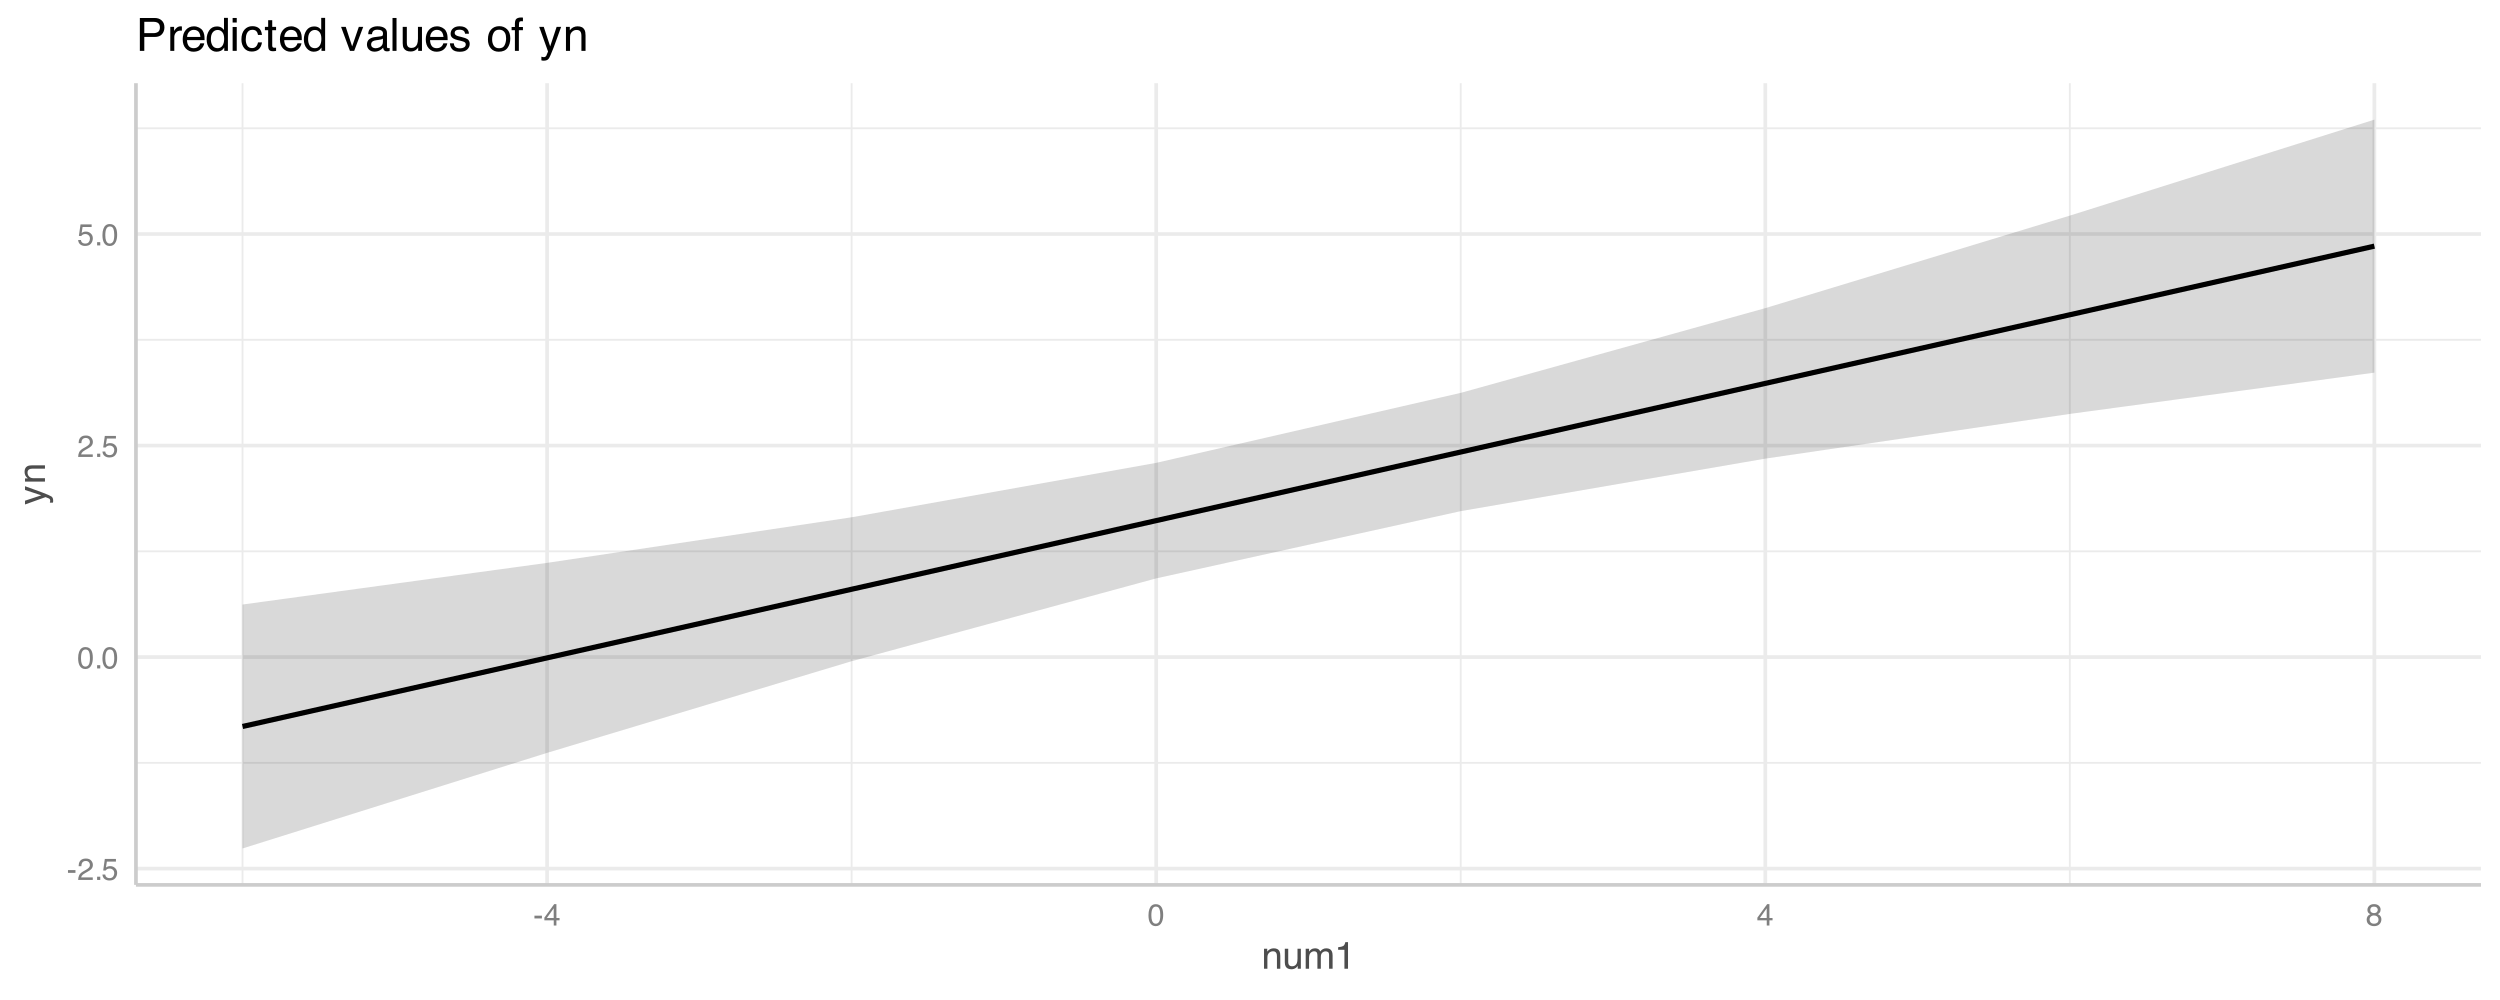
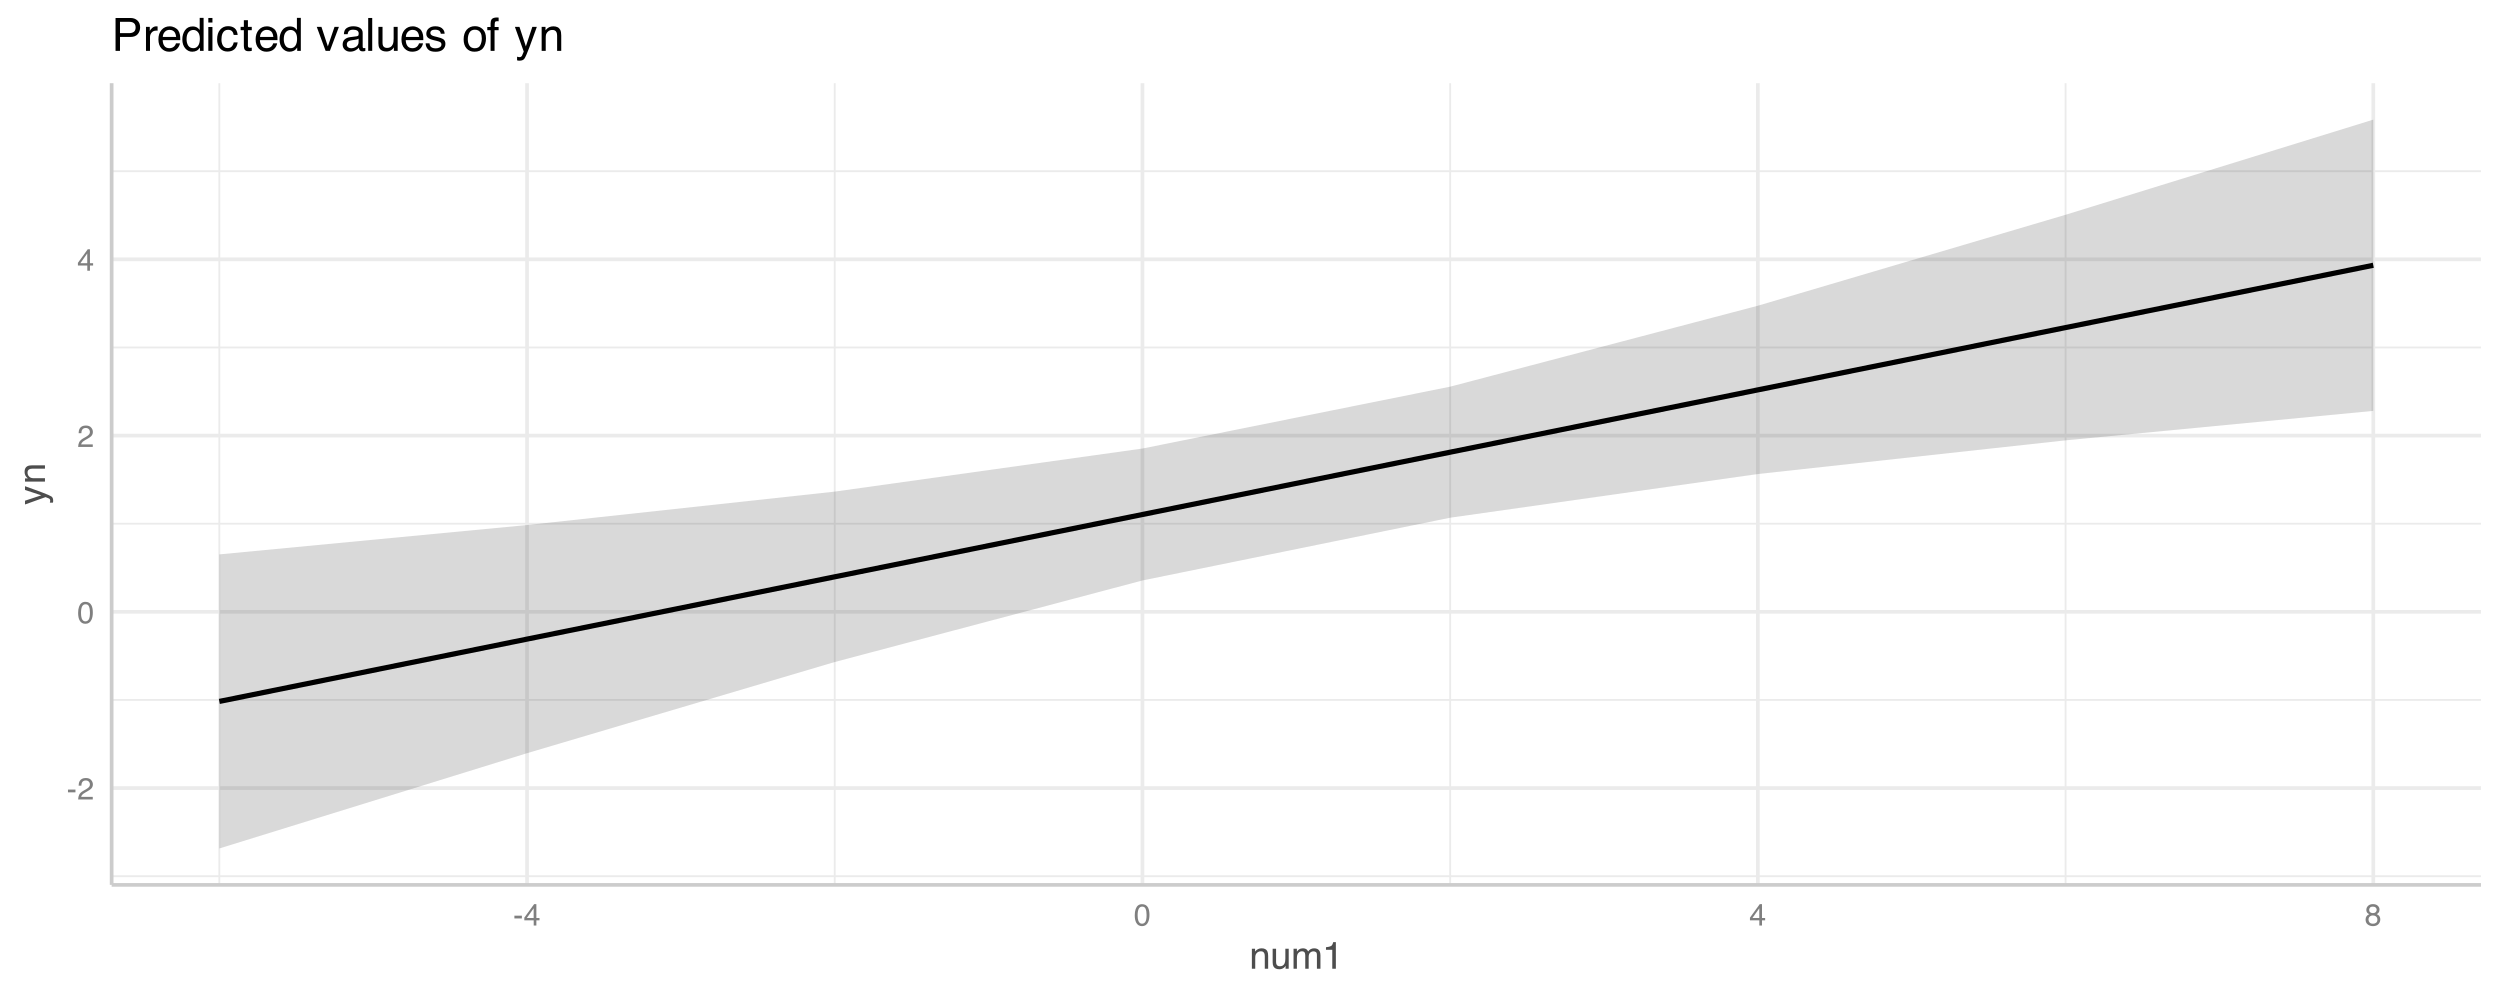
<svg xmlns="http://www.w3.org/2000/svg" xmlns:xlink="http://www.w3.org/1999/xlink" width="720" height="288" viewBox="0 0 720 288">
  <defs>
    <g>
      <g id="glyph-0-0">
        <path d="M 0.281 0 L 0.281 -6.312 L 5.297 -6.312 L 5.297 0 Z M 4.5 -0.797 L 4.5 -5.516 L 1.078 -5.516 L 1.078 -0.797 Z M 4.5 -0.797 " />
      </g>
      <g id="glyph-0-1">
        <path d="M 0.359 -2.844 L 2.516 -2.844 L 2.516 -2.047 L 0.359 -2.047 Z M 0.359 -2.844 " />
      </g>
      <g id="glyph-0-2">
        <path d="M 0.281 0 C 0.301 -0.531 0.406 -0.988 0.594 -1.375 C 0.789 -1.77 1.164 -2.129 1.719 -2.453 L 2.547 -2.922 C 2.91 -3.141 3.164 -3.328 3.312 -3.484 C 3.551 -3.711 3.672 -3.984 3.672 -4.297 C 3.672 -4.648 3.562 -4.93 3.344 -5.141 C 3.133 -5.359 2.848 -5.469 2.484 -5.469 C 1.961 -5.469 1.598 -5.266 1.391 -4.859 C 1.285 -4.648 1.227 -4.352 1.219 -3.969 L 0.422 -3.969 C 0.43 -4.5 0.531 -4.938 0.719 -5.281 C 1.051 -5.875 1.645 -6.172 2.5 -6.172 C 3.195 -6.172 3.707 -5.977 4.031 -5.594 C 4.363 -5.219 4.531 -4.797 4.531 -4.328 C 4.531 -3.836 4.352 -3.414 4 -3.062 C 3.801 -2.863 3.441 -2.617 2.922 -2.328 L 2.344 -2 C 2.062 -1.844 1.836 -1.695 1.672 -1.562 C 1.391 -1.312 1.211 -1.035 1.141 -0.734 L 4.5 -0.734 L 4.5 0 Z M 0.281 0 " />
      </g>
      <g id="glyph-0-3">
-         <path d="M 0.75 -0.938 L 1.656 -0.938 L 1.656 0 L 0.75 0 Z M 0.75 -0.938 " />
+         <path d="M 2.375 -6.156 C 3.176 -6.156 3.754 -5.828 4.109 -5.172 C 4.379 -4.66 4.516 -3.961 4.516 -3.078 C 4.516 -2.242 4.391 -1.555 4.141 -1.016 C 3.785 -0.223 3.195 0.172 2.375 0.172 C 1.633 0.172 1.082 -0.148 0.719 -0.797 C 0.426 -1.328 0.281 -2.047 0.281 -2.953 C 0.281 -3.648 0.367 -4.25 0.547 -4.75 C 0.879 -5.688 1.488 -6.156 2.375 -6.156 Z M 2.375 -0.531 C 2.77 -0.531 3.086 -0.707 3.328 -1.062 C 3.566 -1.426 3.688 -2.086 3.688 -3.047 C 3.688 -3.754 3.598 -4.332 3.422 -4.781 C 3.254 -5.227 2.922 -5.453 2.422 -5.453 C 1.973 -5.453 1.641 -5.238 1.422 -4.812 C 1.211 -4.383 1.109 -3.754 1.109 -2.922 C 1.109 -2.297 1.176 -1.789 1.312 -1.406 C 1.52 -0.82 1.875 -0.531 2.375 -0.531 Z M 2.375 -0.531 " />
      </g>
      <g id="glyph-0-4">
-         <path d="M 1.094 -1.562 C 1.133 -1.125 1.336 -0.82 1.703 -0.656 C 1.879 -0.57 2.094 -0.531 2.344 -0.531 C 2.801 -0.531 3.141 -0.676 3.359 -0.969 C 3.578 -1.258 3.688 -1.582 3.688 -1.938 C 3.688 -2.363 3.555 -2.691 3.297 -2.922 C 3.035 -3.16 2.719 -3.281 2.344 -3.281 C 2.082 -3.281 1.852 -3.227 1.656 -3.125 C 1.469 -3.02 1.305 -2.879 1.172 -2.703 L 0.5 -2.734 L 0.969 -6.047 L 4.172 -6.047 L 4.172 -5.297 L 1.562 -5.297 L 1.297 -3.594 C 1.43 -3.695 1.566 -3.773 1.703 -3.828 C 1.93 -3.93 2.195 -3.984 2.5 -3.984 C 3.062 -3.984 3.535 -3.801 3.922 -3.438 C 4.316 -3.07 4.516 -2.609 4.516 -2.047 C 4.516 -1.461 4.332 -0.945 3.969 -0.5 C 3.613 -0.062 3.047 0.156 2.266 0.156 C 1.754 0.156 1.305 0.016 0.922 -0.266 C 0.547 -0.547 0.332 -0.977 0.281 -1.562 Z M 1.094 -1.562 " />
+         <path d="M 2.906 -2.172 L 2.906 -4.969 L 0.938 -2.172 Z M 2.922 0 L 2.922 -1.5 L 0.219 -1.5 L 0.219 -2.266 L 3.047 -6.172 L 3.688 -6.172 L 3.688 -2.172 L 4.594 -2.172 L 4.594 -1.5 L 3.688 -1.5 L 3.688 0 Z M 2.922 0 " />
      </g>
      <g id="glyph-0-5">
-         <path d="M 2.375 -6.156 C 3.176 -6.156 3.754 -5.828 4.109 -5.172 C 4.379 -4.66 4.516 -3.961 4.516 -3.078 C 4.516 -2.242 4.391 -1.555 4.141 -1.016 C 3.785 -0.223 3.195 0.172 2.375 0.172 C 1.633 0.172 1.082 -0.148 0.719 -0.797 C 0.426 -1.328 0.281 -2.047 0.281 -2.953 C 0.281 -3.648 0.367 -4.25 0.547 -4.75 C 0.879 -5.688 1.488 -6.156 2.375 -6.156 Z M 2.375 -0.531 C 2.77 -0.531 3.086 -0.707 3.328 -1.062 C 3.566 -1.426 3.688 -2.086 3.688 -3.047 C 3.688 -3.754 3.598 -4.332 3.422 -4.781 C 3.254 -5.227 2.922 -5.453 2.422 -5.453 C 1.973 -5.453 1.641 -5.238 1.422 -4.812 C 1.211 -4.383 1.109 -3.754 1.109 -2.922 C 1.109 -2.297 1.176 -1.789 1.312 -1.406 C 1.52 -0.82 1.875 -0.531 2.375 -0.531 Z M 2.375 -0.531 " />
-       </g>
-       <g id="glyph-0-6">
-         <path d="M 2.906 -2.172 L 2.906 -4.969 L 0.938 -2.172 Z M 2.922 0 L 2.922 -1.5 L 0.219 -1.5 L 0.219 -2.266 L 3.047 -6.172 L 3.688 -6.172 L 3.688 -2.172 L 4.594 -2.172 L 4.594 -1.5 L 3.688 -1.5 L 3.688 0 Z M 2.922 0 " />
-       </g>
-       <g id="glyph-0-7">
        <path d="M 2.391 -3.578 C 2.734 -3.578 3 -3.672 3.188 -3.859 C 3.383 -4.047 3.484 -4.273 3.484 -4.547 C 3.484 -4.773 3.391 -4.984 3.203 -5.172 C 3.016 -5.359 2.734 -5.453 2.359 -5.453 C 1.992 -5.453 1.727 -5.359 1.562 -5.172 C 1.395 -4.984 1.312 -4.758 1.312 -4.5 C 1.312 -4.207 1.414 -3.977 1.625 -3.812 C 1.844 -3.656 2.098 -3.578 2.391 -3.578 Z M 2.438 -0.531 C 2.801 -0.531 3.098 -0.625 3.328 -0.812 C 3.566 -1.008 3.688 -1.301 3.688 -1.688 C 3.688 -2.082 3.562 -2.383 3.312 -2.594 C 3.07 -2.801 2.766 -2.906 2.391 -2.906 C 2.016 -2.906 1.707 -2.797 1.469 -2.578 C 1.238 -2.367 1.125 -2.078 1.125 -1.703 C 1.125 -1.391 1.227 -1.113 1.438 -0.875 C 1.656 -0.645 1.988 -0.531 2.438 -0.531 Z M 1.344 -3.281 C 1.125 -3.375 0.957 -3.477 0.844 -3.594 C 0.613 -3.82 0.5 -4.125 0.5 -4.5 C 0.5 -4.957 0.664 -5.348 1 -5.672 C 1.332 -6.004 1.801 -6.172 2.406 -6.172 C 3 -6.172 3.461 -6.016 3.797 -5.703 C 4.129 -5.391 4.297 -5.023 4.297 -4.609 C 4.297 -4.223 4.195 -3.914 4 -3.688 C 3.895 -3.551 3.727 -3.414 3.5 -3.281 C 3.758 -3.164 3.961 -3.031 4.109 -2.875 C 4.379 -2.594 4.516 -2.223 4.516 -1.766 C 4.516 -1.223 4.332 -0.766 3.969 -0.391 C 3.602 -0.016 3.086 0.172 2.422 0.172 C 1.828 0.172 1.32 0.008 0.906 -0.312 C 0.488 -0.633 0.281 -1.109 0.281 -1.734 C 0.281 -2.086 0.367 -2.395 0.547 -2.656 C 0.723 -2.926 0.988 -3.133 1.344 -3.281 Z M 1.344 -3.281 " />
      </g>
      <g id="glyph-1-0">
        <path d="M 0.359 0 L 0.359 -7.891 L 6.625 -7.891 L 6.625 0 Z M 5.625 -0.984 L 5.625 -6.906 L 1.344 -6.906 L 1.344 -0.984 Z M 5.625 -0.984 " />
      </g>
      <g id="glyph-1-1">
        <path d="M 0.703 -5.75 L 1.625 -5.75 L 1.625 -4.938 C 1.895 -5.27 2.18 -5.508 2.484 -5.656 C 2.797 -5.801 3.133 -5.875 3.5 -5.875 C 4.32 -5.875 4.875 -5.594 5.156 -5.031 C 5.312 -4.719 5.391 -4.27 5.391 -3.688 L 5.391 0 L 4.422 0 L 4.422 -3.625 C 4.422 -3.977 4.367 -4.258 4.266 -4.469 C 4.086 -4.832 3.773 -5.016 3.328 -5.016 C 3.098 -5.016 2.91 -4.988 2.766 -4.938 C 2.492 -4.863 2.258 -4.707 2.062 -4.469 C 1.906 -4.281 1.801 -4.082 1.75 -3.875 C 1.695 -3.676 1.672 -3.391 1.672 -3.016 L 1.672 0 L 0.703 0 Z M 2.984 -5.891 Z M 2.984 -5.891 " />
      </g>
      <g id="glyph-1-2">
        <path d="M 1.672 -5.75 L 1.672 -1.938 C 1.672 -1.645 1.719 -1.406 1.812 -1.219 C 1.988 -0.875 2.312 -0.703 2.781 -0.703 C 3.445 -0.703 3.906 -1 4.156 -1.594 C 4.281 -1.914 4.344 -2.359 4.344 -2.922 L 4.344 -5.75 L 5.312 -5.75 L 5.312 0 L 4.406 0 L 4.422 -0.844 C 4.297 -0.625 4.141 -0.441 3.953 -0.297 C 3.578 0.004 3.129 0.156 2.609 0.156 C 1.785 0.156 1.223 -0.117 0.922 -0.672 C 0.766 -0.961 0.688 -1.352 0.688 -1.844 L 0.688 -5.75 Z M 3 -5.891 Z M 3 -5.891 " />
      </g>
      <g id="glyph-1-3">
        <path d="M 0.703 -5.75 L 1.672 -5.75 L 1.672 -4.938 C 1.898 -5.219 2.102 -5.422 2.281 -5.547 C 2.602 -5.766 2.969 -5.875 3.375 -5.875 C 3.832 -5.875 4.203 -5.766 4.484 -5.547 C 4.641 -5.41 4.781 -5.219 4.906 -4.969 C 5.125 -5.281 5.379 -5.508 5.672 -5.656 C 5.961 -5.801 6.285 -5.875 6.641 -5.875 C 7.41 -5.875 7.938 -5.598 8.219 -5.047 C 8.375 -4.742 8.453 -4.336 8.453 -3.828 L 8.453 0 L 7.438 0 L 7.438 -4 C 7.438 -4.383 7.344 -4.645 7.156 -4.781 C 6.969 -4.926 6.734 -5 6.453 -5 C 6.078 -5 5.75 -4.867 5.469 -4.609 C 5.195 -4.359 5.062 -3.938 5.062 -3.344 L 5.062 0 L 4.078 0 L 4.078 -3.75 C 4.078 -4.145 4.031 -4.43 3.938 -4.609 C 3.789 -4.879 3.52 -5.016 3.125 -5.016 C 2.758 -5.016 2.426 -4.867 2.125 -4.578 C 1.82 -4.297 1.672 -3.785 1.672 -3.047 L 1.672 0 L 0.703 0 Z M 0.703 -5.75 " />
      </g>
      <g id="glyph-1-4">
        <path d="M 1.047 -5.453 L 1.047 -6.188 C 1.742 -6.258 2.227 -6.375 2.5 -6.531 C 2.781 -6.688 2.988 -7.062 3.125 -7.656 L 3.891 -7.656 L 3.891 0 L 2.859 0 L 2.859 -5.453 Z M 1.047 -5.453 " />
      </g>
      <g id="glyph-2-0">
        <path d="M 0 -0.359 L -7.891 -0.359 L -7.891 -6.625 L 0 -6.625 Z M -0.984 -5.625 L -6.906 -5.625 L -6.906 -1.344 L -0.984 -1.344 Z M -0.984 -5.625 " />
      </g>
      <g id="glyph-2-1">
        <path d="M -5.75 -4.297 L -5.75 -5.375 C -5.383 -5.238 -4.547 -4.938 -3.234 -4.469 C -2.242 -4.113 -1.438 -3.816 -0.812 -3.578 C 0.656 -3.023 1.551 -2.633 1.875 -2.406 C 2.195 -2.176 2.359 -1.781 2.359 -1.219 C 2.359 -1.082 2.352 -0.977 2.344 -0.906 C 2.332 -0.832 2.312 -0.742 2.281 -0.641 L 1.406 -0.641 C 1.445 -0.805 1.473 -0.926 1.484 -1 C 1.492 -1.07 1.5 -1.141 1.5 -1.203 C 1.5 -1.379 1.469 -1.508 1.406 -1.594 C 1.352 -1.676 1.285 -1.75 1.203 -1.812 C 1.172 -1.82 1.02 -1.883 0.75 -2 C 0.488 -2.113 0.297 -2.191 0.172 -2.234 L -5.75 -0.109 L -5.75 -1.203 L -1.062 -2.75 Z M -5.891 -2.75 Z M -5.891 -2.75 " />
      </g>
      <g id="glyph-2-2">
        <path d="M -5.75 -0.703 L -5.75 -1.625 L -4.938 -1.625 C -5.27 -1.895 -5.508 -2.18 -5.656 -2.484 C -5.801 -2.797 -5.875 -3.133 -5.875 -3.5 C -5.875 -4.32 -5.594 -4.875 -5.031 -5.156 C -4.719 -5.312 -4.27 -5.391 -3.688 -5.391 L 0 -5.391 L 0 -4.422 L -3.625 -4.422 C -3.977 -4.422 -4.258 -4.367 -4.469 -4.266 C -4.832 -4.086 -5.016 -3.773 -5.016 -3.328 C -5.016 -3.098 -4.988 -2.91 -4.938 -2.766 C -4.863 -2.492 -4.707 -2.258 -4.469 -2.062 C -4.281 -1.906 -4.082 -1.801 -3.875 -1.75 C -3.676 -1.695 -3.391 -1.672 -3.016 -1.672 L 0 -1.672 L 0 -0.703 Z M -5.891 -2.984 Z M -5.891 -2.984 " />
      </g>
      <g id="glyph-3-0">
        <path d="M 0.422 0 L 0.422 -9.469 L 7.938 -9.469 L 7.938 0 Z M 6.75 -1.188 L 6.75 -8.281 L 1.609 -8.281 L 1.609 -1.188 Z M 6.75 -1.188 " />
      </g>
      <g id="glyph-3-1">
        <path d="M 1.125 -9.469 L 5.391 -9.469 C 6.234 -9.469 6.91 -9.227 7.422 -8.75 C 7.941 -8.281 8.203 -7.613 8.203 -6.75 C 8.203 -6.008 7.973 -5.363 7.516 -4.812 C 7.055 -4.27 6.348 -4 5.391 -4 L 2.406 -4 L 2.406 0 L 1.125 0 Z M 6.906 -6.75 C 6.906 -7.445 6.645 -7.922 6.125 -8.172 C 5.844 -8.305 5.457 -8.375 4.969 -8.375 L 2.406 -8.375 L 2.406 -5.094 L 4.969 -5.094 C 5.539 -5.094 6.004 -5.211 6.359 -5.453 C 6.723 -5.703 6.906 -6.133 6.906 -6.75 Z M 6.906 -6.75 " />
      </g>
      <g id="glyph-3-2">
        <path d="M 0.891 -6.906 L 1.984 -6.906 L 1.984 -5.719 C 2.078 -5.945 2.297 -6.227 2.641 -6.562 C 2.992 -6.895 3.406 -7.062 3.875 -7.062 C 3.895 -7.062 3.93 -7.055 3.984 -7.047 C 4.035 -7.047 4.117 -7.039 4.234 -7.031 L 4.234 -5.797 C 4.172 -5.816 4.109 -5.828 4.047 -5.828 C 3.992 -5.828 3.93 -5.828 3.859 -5.828 C 3.273 -5.828 2.828 -5.641 2.516 -5.266 C 2.203 -4.891 2.047 -4.457 2.047 -3.969 L 2.047 0 L 0.891 0 Z M 0.891 -6.906 " />
      </g>
      <g id="glyph-3-3">
        <path d="M 3.719 -7.062 C 4.219 -7.062 4.695 -6.945 5.156 -6.719 C 5.613 -6.488 5.961 -6.191 6.203 -5.828 C 6.43 -5.473 6.586 -5.066 6.672 -4.609 C 6.734 -4.285 6.766 -3.773 6.766 -3.078 L 1.703 -3.078 C 1.723 -2.379 1.891 -1.816 2.203 -1.391 C 2.516 -0.973 2.992 -0.766 3.641 -0.766 C 4.242 -0.766 4.727 -0.961 5.094 -1.359 C 5.301 -1.586 5.445 -1.859 5.531 -2.172 L 6.672 -2.172 C 6.641 -1.91 6.539 -1.625 6.375 -1.312 C 6.207 -1 6.016 -0.742 5.797 -0.547 C 5.453 -0.203 5.02 0.023 4.5 0.141 C 4.219 0.211 3.898 0.25 3.547 0.25 C 2.68 0.25 1.953 -0.062 1.359 -0.688 C 0.766 -1.312 0.469 -2.188 0.469 -3.312 C 0.469 -4.426 0.766 -5.328 1.359 -6.016 C 1.961 -6.711 2.75 -7.062 3.719 -7.062 Z M 5.578 -4 C 5.523 -4.5 5.414 -4.898 5.25 -5.203 C 4.926 -5.766 4.395 -6.047 3.656 -6.047 C 3.125 -6.047 2.676 -5.852 2.312 -5.469 C 1.945 -5.082 1.754 -4.594 1.734 -4 Z M 3.609 -7.078 Z M 3.609 -7.078 " />
      </g>
      <g id="glyph-3-4">
        <path d="M 1.578 -3.375 C 1.578 -2.633 1.734 -2.016 2.047 -1.516 C 2.367 -1.016 2.875 -0.766 3.562 -0.766 C 4.102 -0.766 4.547 -0.992 4.891 -1.453 C 5.234 -1.922 5.406 -2.586 5.406 -3.453 C 5.406 -4.316 5.227 -4.957 4.875 -5.375 C 4.52 -5.801 4.078 -6.016 3.547 -6.016 C 2.961 -6.016 2.488 -5.789 2.125 -5.344 C 1.758 -4.895 1.578 -4.238 1.578 -3.375 Z M 3.328 -7.031 C 3.859 -7.031 4.301 -6.914 4.656 -6.688 C 4.863 -6.562 5.098 -6.336 5.359 -6.016 L 5.359 -9.5 L 6.484 -9.5 L 6.484 0 L 5.438 0 L 5.438 -0.953 C 5.164 -0.535 4.844 -0.227 4.469 -0.031 C 4.102 0.156 3.68 0.25 3.203 0.25 C 2.43 0.25 1.766 -0.07 1.203 -0.719 C 0.641 -1.375 0.359 -2.238 0.359 -3.312 C 0.359 -4.312 0.613 -5.18 1.125 -5.922 C 1.645 -6.66 2.379 -7.031 3.328 -7.031 Z M 3.328 -7.031 " />
      </g>
      <g id="glyph-3-5">
        <path d="M 0.844 -6.875 L 2.031 -6.875 L 2.031 0 L 0.844 0 Z M 0.844 -9.469 L 2.031 -9.469 L 2.031 -8.156 L 0.844 -8.156 Z M 0.844 -9.469 " />
      </g>
      <g id="glyph-3-6">
        <path d="M 3.516 -7.109 C 4.297 -7.109 4.926 -6.914 5.406 -6.531 C 5.895 -6.156 6.191 -5.504 6.297 -4.578 L 5.156 -4.578 C 5.094 -5.004 4.938 -5.359 4.688 -5.641 C 4.445 -5.922 4.055 -6.062 3.516 -6.062 C 2.773 -6.062 2.242 -5.703 1.922 -4.984 C 1.723 -4.516 1.625 -3.938 1.625 -3.25 C 1.625 -2.562 1.77 -1.977 2.062 -1.5 C 2.352 -1.031 2.812 -0.797 3.438 -0.797 C 3.914 -0.797 4.297 -0.941 4.578 -1.234 C 4.859 -1.523 5.051 -1.926 5.156 -2.438 L 6.297 -2.438 C 6.16 -1.52 5.832 -0.848 5.312 -0.422 C 4.801 -0.004 4.145 0.203 3.344 0.203 C 2.438 0.203 1.711 -0.125 1.172 -0.781 C 0.641 -1.445 0.375 -2.273 0.375 -3.266 C 0.375 -4.473 0.664 -5.414 1.25 -6.094 C 1.844 -6.77 2.598 -7.109 3.516 -7.109 Z M 3.328 -7.078 Z M 3.328 -7.078 " />
      </g>
      <g id="glyph-3-7">
        <path d="M 1.078 -8.828 L 2.25 -8.828 L 2.25 -6.906 L 3.359 -6.906 L 3.359 -5.953 L 2.25 -5.953 L 2.25 -1.453 C 2.25 -1.211 2.332 -1.051 2.5 -0.969 C 2.594 -0.914 2.742 -0.891 2.953 -0.891 C 3.004 -0.891 3.062 -0.891 3.125 -0.891 C 3.195 -0.898 3.273 -0.91 3.359 -0.922 L 3.359 0 C 3.223 0.039 3.082 0.066 2.938 0.078 C 2.801 0.098 2.645 0.109 2.469 0.109 C 1.926 0.109 1.555 -0.023 1.359 -0.297 C 1.172 -0.578 1.078 -0.941 1.078 -1.391 L 1.078 -5.953 L 0.141 -5.953 L 0.141 -6.906 L 1.078 -6.906 Z M 1.078 -8.828 " />
      </g>
      <g id="glyph-3-8">
</g>
      <g id="glyph-3-9">
        <path d="M 1.422 -6.906 L 3.266 -1.281 L 5.188 -6.906 L 6.453 -6.906 L 3.859 0 L 2.625 0 L 0.078 -6.906 Z M 1.422 -6.906 " />
      </g>
      <g id="glyph-3-10">
        <path d="M 1.734 -1.844 C 1.734 -1.5 1.852 -1.227 2.094 -1.031 C 2.344 -0.844 2.641 -0.75 2.984 -0.75 C 3.391 -0.75 3.785 -0.844 4.172 -1.031 C 4.805 -1.352 5.125 -1.867 5.125 -2.578 L 5.125 -3.516 C 4.988 -3.422 4.805 -3.344 4.578 -3.281 C 4.359 -3.227 4.141 -3.188 3.922 -3.156 L 3.219 -3.062 C 2.801 -3.008 2.488 -2.922 2.281 -2.797 C 1.914 -2.598 1.734 -2.281 1.734 -1.844 Z M 4.547 -4.188 C 4.816 -4.219 5 -4.328 5.094 -4.516 C 5.133 -4.617 5.156 -4.77 5.156 -4.969 C 5.156 -5.363 5.016 -5.648 4.734 -5.828 C 4.453 -6.004 4.051 -6.094 3.531 -6.094 C 2.926 -6.094 2.5 -5.93 2.25 -5.609 C 2.102 -5.422 2.008 -5.148 1.969 -4.797 L 0.891 -4.797 C 0.91 -5.648 1.188 -6.242 1.719 -6.578 C 2.25 -6.91 2.863 -7.078 3.562 -7.078 C 4.375 -7.078 5.031 -6.922 5.531 -6.609 C 6.039 -6.297 6.297 -5.812 6.297 -5.156 L 6.297 -1.188 C 6.297 -1.062 6.316 -0.961 6.359 -0.891 C 6.41 -0.816 6.516 -0.781 6.672 -0.781 C 6.723 -0.781 6.781 -0.785 6.844 -0.797 C 6.914 -0.805 6.988 -0.816 7.062 -0.828 L 7.062 0.031 C 6.875 0.082 6.734 0.113 6.641 0.125 C 6.547 0.133 6.422 0.141 6.266 0.141 C 5.859 0.141 5.566 0 5.391 -0.281 C 5.297 -0.426 5.227 -0.641 5.188 -0.922 C 4.945 -0.609 4.602 -0.336 4.156 -0.109 C 3.719 0.117 3.234 0.234 2.703 0.234 C 2.066 0.234 1.547 0.039 1.141 -0.344 C 0.734 -0.738 0.531 -1.227 0.531 -1.812 C 0.531 -2.445 0.727 -2.941 1.125 -3.297 C 1.531 -3.648 2.055 -3.867 2.703 -3.953 Z M 3.594 -7.078 Z M 3.594 -7.078 " />
      </g>
      <g id="glyph-3-11">
        <path d="M 0.891 -9.469 L 2.047 -9.469 L 2.047 0 L 0.891 0 Z M 0.891 -9.469 " />
      </g>
      <g id="glyph-3-12">
        <path d="M 2.016 -6.906 L 2.016 -2.328 C 2.016 -1.973 2.066 -1.68 2.172 -1.453 C 2.379 -1.047 2.766 -0.844 3.328 -0.844 C 4.141 -0.844 4.691 -1.203 4.984 -1.922 C 5.141 -2.305 5.219 -2.836 5.219 -3.516 L 5.219 -6.906 L 6.375 -6.906 L 6.375 0 L 5.281 0 L 5.297 -1.016 C 5.148 -0.754 4.961 -0.535 4.734 -0.359 C 4.297 0.004 3.758 0.188 3.125 0.188 C 2.145 0.188 1.473 -0.141 1.109 -0.797 C 0.922 -1.148 0.828 -1.625 0.828 -2.219 L 0.828 -6.906 Z M 3.609 -7.078 Z M 3.609 -7.078 " />
      </g>
      <g id="glyph-3-13">
        <path d="M 1.547 -2.172 C 1.578 -1.773 1.672 -1.477 1.828 -1.281 C 2.117 -0.906 2.629 -0.719 3.359 -0.719 C 3.785 -0.719 4.16 -0.812 4.484 -1 C 4.816 -1.188 4.984 -1.473 4.984 -1.859 C 4.984 -2.16 4.848 -2.391 4.578 -2.547 C 4.41 -2.641 4.082 -2.75 3.594 -2.875 L 2.672 -3.094 C 2.078 -3.238 1.641 -3.406 1.359 -3.594 C 0.867 -3.906 0.625 -4.336 0.625 -4.891 C 0.625 -5.547 0.859 -6.07 1.328 -6.469 C 1.797 -6.875 2.426 -7.078 3.219 -7.078 C 4.258 -7.078 5.008 -6.773 5.469 -6.172 C 5.758 -5.785 5.898 -5.367 5.891 -4.922 L 4.797 -4.922 C 4.773 -5.18 4.68 -5.422 4.516 -5.641 C 4.254 -5.941 3.797 -6.094 3.141 -6.094 C 2.691 -6.094 2.352 -6.008 2.125 -5.844 C 1.906 -5.676 1.797 -5.453 1.797 -5.172 C 1.797 -4.867 1.945 -4.629 2.25 -4.453 C 2.414 -4.348 2.664 -4.254 3 -4.172 L 3.766 -3.984 C 4.598 -3.785 5.16 -3.586 5.453 -3.391 C 5.898 -3.098 6.125 -2.633 6.125 -2 C 6.125 -1.383 5.891 -0.852 5.422 -0.406 C 4.953 0.039 4.242 0.266 3.297 0.266 C 2.266 0.266 1.535 0.031 1.109 -0.438 C 0.68 -0.906 0.453 -1.484 0.422 -2.172 Z M 3.25 -7.078 Z M 3.25 -7.078 " />
      </g>
      <g id="glyph-3-14">
        <path d="M 3.594 -0.75 C 4.363 -0.75 4.891 -1.039 5.172 -1.625 C 5.461 -2.207 5.609 -2.852 5.609 -3.562 C 5.609 -4.207 5.504 -4.734 5.297 -5.141 C 4.961 -5.773 4.398 -6.094 3.609 -6.094 C 2.898 -6.094 2.383 -5.82 2.062 -5.281 C 1.738 -4.738 1.578 -4.082 1.578 -3.312 C 1.578 -2.582 1.738 -1.973 2.062 -1.484 C 2.383 -0.992 2.895 -0.75 3.594 -0.75 Z M 3.641 -7.109 C 4.523 -7.109 5.273 -6.812 5.891 -6.219 C 6.504 -5.625 6.812 -4.75 6.812 -3.594 C 6.812 -2.477 6.539 -1.555 6 -0.828 C 5.457 -0.109 4.617 0.25 3.484 0.25 C 2.535 0.25 1.781 -0.066 1.219 -0.703 C 0.656 -1.348 0.375 -2.211 0.375 -3.297 C 0.375 -4.461 0.664 -5.391 1.25 -6.078 C 1.844 -6.766 2.641 -7.109 3.641 -7.109 Z M 3.594 -7.078 Z M 3.594 -7.078 " />
      </g>
      <g id="glyph-3-15">
        <path d="M 1.141 -7.953 C 1.16 -8.43 1.242 -8.785 1.391 -9.016 C 1.66 -9.41 2.18 -9.609 2.953 -9.609 C 3.023 -9.609 3.098 -9.602 3.172 -9.594 C 3.254 -9.594 3.348 -9.586 3.453 -9.578 L 3.453 -8.516 C 3.328 -8.523 3.238 -8.531 3.188 -8.531 C 3.133 -8.539 3.082 -8.547 3.031 -8.547 C 2.688 -8.547 2.477 -8.453 2.406 -8.266 C 2.332 -8.086 2.297 -7.625 2.297 -6.875 L 3.453 -6.875 L 3.453 -5.953 L 2.281 -5.953 L 2.281 0 L 1.141 0 L 1.141 -5.953 L 0.188 -5.953 L 0.188 -6.875 L 1.141 -6.875 Z M 1.141 -7.953 " />
      </g>
      <g id="glyph-3-16">
        <path d="M 5.156 -6.906 L 6.453 -6.906 C 6.285 -6.457 5.922 -5.445 5.359 -3.875 C 4.93 -2.688 4.578 -1.719 4.297 -0.969 C 3.629 0.789 3.156 1.863 2.875 2.25 C 2.602 2.633 2.133 2.828 1.469 2.828 C 1.301 2.828 1.172 2.82 1.078 2.812 C 0.992 2.801 0.891 2.773 0.766 2.734 L 0.766 1.688 C 0.961 1.738 1.102 1.77 1.188 1.781 C 1.281 1.801 1.363 1.812 1.438 1.812 C 1.656 1.812 1.812 1.773 1.906 1.703 C 2.008 1.629 2.098 1.539 2.172 1.438 C 2.191 1.406 2.266 1.227 2.391 0.906 C 2.523 0.594 2.625 0.359 2.688 0.203 L 0.141 -6.906 L 1.453 -6.906 L 3.297 -1.281 Z M 3.297 -7.078 Z M 3.297 -7.078 " />
      </g>
      <g id="glyph-3-17">
        <path d="M 0.844 -6.906 L 1.953 -6.906 L 1.953 -5.922 C 2.273 -6.328 2.617 -6.617 2.984 -6.797 C 3.359 -6.973 3.766 -7.062 4.203 -7.062 C 5.18 -7.062 5.848 -6.719 6.203 -6.031 C 6.391 -5.656 6.484 -5.117 6.484 -4.422 L 6.484 0 L 5.297 0 L 5.297 -4.359 C 5.297 -4.773 5.234 -5.113 5.109 -5.375 C 4.898 -5.801 4.523 -6.016 3.984 -6.016 C 3.711 -6.016 3.488 -5.988 3.312 -5.938 C 3 -5.844 2.719 -5.648 2.469 -5.359 C 2.281 -5.129 2.156 -4.895 2.094 -4.656 C 2.039 -4.414 2.016 -4.066 2.016 -3.609 L 2.016 0 L 0.844 0 Z M 3.578 -7.078 Z M 3.578 -7.078 " />
      </g>
    </g>
    <clipPath id="clip-0">
-       <path clip-rule="nonzero" d="M 39.152 219 L 714.523 219 L 714.523 220 L 39.152 220 Z M 39.152 219 " />
+       <path clip-rule="nonzero" d="M 32.152 252 L 714.523 252 L 714.523 253 L 32.152 253 Z M 32.152 252 " />
    </clipPath>
    <clipPath id="clip-1">
-       <path clip-rule="nonzero" d="M 39.152 158 L 714.523 158 L 714.523 160 L 39.152 160 Z M 39.152 158 " />
+       <path clip-rule="nonzero" d="M 32.152 201 L 714.523 201 L 714.523 202 L 32.152 202 Z M 32.152 201 " />
    </clipPath>
    <clipPath id="clip-2">
-       <path clip-rule="nonzero" d="M 39.152 97 L 714.523 97 L 714.523 99 L 39.152 99 Z M 39.152 97 " />
+       <path clip-rule="nonzero" d="M 32.152 150 L 714.523 150 L 714.523 152 L 32.152 152 Z M 32.152 150 " />
    </clipPath>
    <clipPath id="clip-3">
-       <path clip-rule="nonzero" d="M 39.152 36 L 714.523 36 L 714.523 38 L 39.152 38 Z M 39.152 36 " />
+       <path clip-rule="nonzero" d="M 32.152 99 L 714.523 99 L 714.523 101 L 32.152 101 Z M 32.152 99 " />
    </clipPath>
    <clipPath id="clip-4">
-       <path clip-rule="nonzero" d="M 69 23.957 L 71 23.957 L 71 254.848 L 69 254.848 Z M 69 23.957 " />
+       <path clip-rule="nonzero" d="M 32.152 49 L 714.523 49 L 714.523 50 L 32.152 50 Z M 32.152 49 " />
    </clipPath>
    <clipPath id="clip-5">
-       <path clip-rule="nonzero" d="M 245 23.957 L 246 23.957 L 246 254.848 L 245 254.848 Z M 245 23.957 " />
+       <path clip-rule="nonzero" d="M 62 23.957 L 64 23.957 L 64 254.848 L 62 254.848 Z M 62 23.957 " />
    </clipPath>
    <clipPath id="clip-6">
-       <path clip-rule="nonzero" d="M 420 23.957 L 421 23.957 L 421 254.848 L 420 254.848 Z M 420 23.957 " />
+       <path clip-rule="nonzero" d="M 240 23.957 L 241 23.957 L 241 254.848 L 240 254.848 Z M 240 23.957 " />
    </clipPath>
    <clipPath id="clip-7">
-       <path clip-rule="nonzero" d="M 595 23.957 L 597 23.957 L 597 254.848 L 595 254.848 Z M 595 23.957 " />
+       <path clip-rule="nonzero" d="M 417 23.957 L 418 23.957 L 418 254.848 L 417 254.848 Z M 417 23.957 " />
    </clipPath>
    <clipPath id="clip-8">
-       <path clip-rule="nonzero" d="M 39.152 249 L 714.523 249 L 714.523 251 L 39.152 251 Z M 39.152 249 " />
+       <path clip-rule="nonzero" d="M 594 23.957 L 596 23.957 L 596 254.848 L 594 254.848 Z M 594 23.957 " />
    </clipPath>
    <clipPath id="clip-9">
-       <path clip-rule="nonzero" d="M 39.152 188 L 714.523 188 L 714.523 190 L 39.152 190 Z M 39.152 188 " />
+       <path clip-rule="nonzero" d="M 32.152 226 L 714.523 226 L 714.523 228 L 32.152 228 Z M 32.152 226 " />
    </clipPath>
    <clipPath id="clip-10">
-       <path clip-rule="nonzero" d="M 39.152 127 L 714.523 127 L 714.523 129 L 39.152 129 Z M 39.152 127 " />
+       <path clip-rule="nonzero" d="M 32.152 175 L 714.523 175 L 714.523 177 L 32.152 177 Z M 32.152 175 " />
    </clipPath>
    <clipPath id="clip-11">
-       <path clip-rule="nonzero" d="M 39.152 66 L 714.523 66 L 714.523 68 L 39.152 68 Z M 39.152 66 " />
+       <path clip-rule="nonzero" d="M 32.152 124 L 714.523 124 L 714.523 126 L 32.152 126 Z M 32.152 124 " />
    </clipPath>
    <clipPath id="clip-12">
-       <path clip-rule="nonzero" d="M 157 23.957 L 159 23.957 L 159 254.848 L 157 254.848 Z M 157 23.957 " />
+       <path clip-rule="nonzero" d="M 32.152 74 L 714.523 74 L 714.523 76 L 32.152 76 Z M 32.152 74 " />
    </clipPath>
    <clipPath id="clip-13">
-       <path clip-rule="nonzero" d="M 332 23.957 L 334 23.957 L 334 254.848 L 332 254.848 Z M 332 23.957 " />
+       <path clip-rule="nonzero" d="M 151 23.957 L 153 23.957 L 153 254.848 L 151 254.848 Z M 151 23.957 " />
    </clipPath>
    <clipPath id="clip-14">
-       <path clip-rule="nonzero" d="M 507 23.957 L 509 23.957 L 509 254.848 L 507 254.848 Z M 507 23.957 " />
+       <path clip-rule="nonzero" d="M 328 23.957 L 330 23.957 L 330 254.848 L 328 254.848 Z M 328 23.957 " />
    </clipPath>
    <clipPath id="clip-15">
-       <path clip-rule="nonzero" d="M 683 23.957 L 685 23.957 L 685 254.848 L 683 254.848 Z M 683 23.957 " />
+       <path clip-rule="nonzero" d="M 505 23.957 L 507 23.957 L 507 254.848 L 505 254.848 Z M 505 23.957 " />
+     </clipPath>
+     <clipPath id="clip-16">
+       <path clip-rule="nonzero" d="M 682 23.957 L 685 23.957 L 685 254.848 L 682 254.848 Z M 682 23.957 " />
    </clipPath>
  </defs>
  <rect x="-72" y="-28.8" width="864" height="345.6" fill="rgb(100%, 100%, 100%)" fill-opacity="1" />
  <g clip-path="url(#clip-0)">
-     <path fill="none" stroke-width="0.533" stroke-linecap="butt" stroke-linejoin="round" stroke="rgb(92.157%, 92.157%, 92.157%)" stroke-opacity="1" stroke-miterlimit="10" d="M 39.152 219.695 L 714.52 219.695 " />
+     <path fill="none" stroke-width="0.533" stroke-linecap="butt" stroke-linejoin="round" stroke="rgb(92.157%, 92.157%, 92.157%)" stroke-opacity="1" stroke-miterlimit="10" d="M 32.152 252.348 L 714.52 252.348 " />
  </g>
  <g clip-path="url(#clip-1)">
-     <path fill="none" stroke-width="0.533" stroke-linecap="butt" stroke-linejoin="round" stroke="rgb(92.157%, 92.157%, 92.157%)" stroke-opacity="1" stroke-miterlimit="10" d="M 39.152 158.777 L 714.52 158.777 " />
+     <path fill="none" stroke-width="0.533" stroke-linecap="butt" stroke-linejoin="round" stroke="rgb(92.157%, 92.157%, 92.157%)" stroke-opacity="1" stroke-miterlimit="10" d="M 32.152 201.586 L 714.52 201.586 " />
  </g>
  <g clip-path="url(#clip-2)">
-     <path fill="none" stroke-width="0.533" stroke-linecap="butt" stroke-linejoin="round" stroke="rgb(92.157%, 92.157%, 92.157%)" stroke-opacity="1" stroke-miterlimit="10" d="M 39.152 97.859 L 714.52 97.859 " />
+     <path fill="none" stroke-width="0.533" stroke-linecap="butt" stroke-linejoin="round" stroke="rgb(92.157%, 92.157%, 92.157%)" stroke-opacity="1" stroke-miterlimit="10" d="M 32.152 150.828 L 714.52 150.828 " />
  </g>
  <g clip-path="url(#clip-3)">
-     <path fill="none" stroke-width="0.533" stroke-linecap="butt" stroke-linejoin="round" stroke="rgb(92.157%, 92.157%, 92.157%)" stroke-opacity="1" stroke-miterlimit="10" d="M 39.152 36.945 L 714.52 36.945 " />
+     <path fill="none" stroke-width="0.533" stroke-linecap="butt" stroke-linejoin="round" stroke="rgb(92.157%, 92.157%, 92.157%)" stroke-opacity="1" stroke-miterlimit="10" d="M 32.152 100.07 L 714.52 100.07 " />
  </g>
  <g clip-path="url(#clip-4)">
-     <path fill="none" stroke-width="0.533" stroke-linecap="butt" stroke-linejoin="round" stroke="rgb(92.157%, 92.157%, 92.157%)" stroke-opacity="1" stroke-miterlimit="10" d="M 69.848 254.848 L 69.848 23.957 " />
+     <path fill="none" stroke-width="0.533" stroke-linecap="butt" stroke-linejoin="round" stroke="rgb(92.157%, 92.157%, 92.157%)" stroke-opacity="1" stroke-miterlimit="10" d="M 32.152 49.309 L 714.52 49.309 " />
  </g>
  <g clip-path="url(#clip-5)">
-     <path fill="none" stroke-width="0.533" stroke-linecap="butt" stroke-linejoin="round" stroke="rgb(92.157%, 92.157%, 92.157%)" stroke-opacity="1" stroke-miterlimit="10" d="M 245.27 254.848 L 245.27 23.957 " />
+     <path fill="none" stroke-width="0.533" stroke-linecap="butt" stroke-linejoin="round" stroke="rgb(92.157%, 92.157%, 92.157%)" stroke-opacity="1" stroke-miterlimit="10" d="M 63.168 254.848 L 63.168 23.957 " />
  </g>
  <g clip-path="url(#clip-6)">
-     <path fill="none" stroke-width="0.533" stroke-linecap="butt" stroke-linejoin="round" stroke="rgb(92.157%, 92.157%, 92.157%)" stroke-opacity="1" stroke-miterlimit="10" d="M 420.691 254.848 L 420.691 23.957 " />
+     <path fill="none" stroke-width="0.533" stroke-linecap="butt" stroke-linejoin="round" stroke="rgb(92.157%, 92.157%, 92.157%)" stroke-opacity="1" stroke-miterlimit="10" d="M 240.406 254.848 L 240.406 23.957 " />
  </g>
  <g clip-path="url(#clip-7)">
-     <path fill="none" stroke-width="0.533" stroke-linecap="butt" stroke-linejoin="round" stroke="rgb(92.157%, 92.157%, 92.157%)" stroke-opacity="1" stroke-miterlimit="10" d="M 596.113 254.848 L 596.113 23.957 " />
+     <path fill="none" stroke-width="0.533" stroke-linecap="butt" stroke-linejoin="round" stroke="rgb(92.157%, 92.157%, 92.157%)" stroke-opacity="1" stroke-miterlimit="10" d="M 417.645 254.848 L 417.645 23.957 " />
  </g>
  <g clip-path="url(#clip-8)">
-     <path fill="none" stroke-width="1.067" stroke-linecap="butt" stroke-linejoin="round" stroke="rgb(92.157%, 92.157%, 92.157%)" stroke-opacity="1" stroke-miterlimit="10" d="M 39.152 250.152 L 714.52 250.152 " />
+     <path fill="none" stroke-width="0.533" stroke-linecap="butt" stroke-linejoin="round" stroke="rgb(92.157%, 92.157%, 92.157%)" stroke-opacity="1" stroke-miterlimit="10" d="M 594.883 254.848 L 594.883 23.957 " />
  </g>
  <g clip-path="url(#clip-9)">
-     <path fill="none" stroke-width="1.067" stroke-linecap="butt" stroke-linejoin="round" stroke="rgb(92.157%, 92.157%, 92.157%)" stroke-opacity="1" stroke-miterlimit="10" d="M 39.152 189.234 L 714.52 189.234 " />
+     <path fill="none" stroke-width="1.067" stroke-linecap="butt" stroke-linejoin="round" stroke="rgb(92.157%, 92.157%, 92.157%)" stroke-opacity="1" stroke-miterlimit="10" d="M 32.152 226.965 L 714.52 226.965 " />
  </g>
  <g clip-path="url(#clip-10)">
-     <path fill="none" stroke-width="1.067" stroke-linecap="butt" stroke-linejoin="round" stroke="rgb(92.157%, 92.157%, 92.157%)" stroke-opacity="1" stroke-miterlimit="10" d="M 39.152 128.32 L 714.52 128.32 " />
+     <path fill="none" stroke-width="1.067" stroke-linecap="butt" stroke-linejoin="round" stroke="rgb(92.157%, 92.157%, 92.157%)" stroke-opacity="1" stroke-miterlimit="10" d="M 32.152 176.207 L 714.52 176.207 " />
  </g>
  <g clip-path="url(#clip-11)">
-     <path fill="none" stroke-width="1.067" stroke-linecap="butt" stroke-linejoin="round" stroke="rgb(92.157%, 92.157%, 92.157%)" stroke-opacity="1" stroke-miterlimit="10" d="M 39.152 67.402 L 714.52 67.402 " />
+     <path fill="none" stroke-width="1.067" stroke-linecap="butt" stroke-linejoin="round" stroke="rgb(92.157%, 92.157%, 92.157%)" stroke-opacity="1" stroke-miterlimit="10" d="M 32.152 125.449 L 714.52 125.449 " />
  </g>
  <g clip-path="url(#clip-12)">
-     <path fill="none" stroke-width="1.067" stroke-linecap="butt" stroke-linejoin="round" stroke="rgb(92.157%, 92.157%, 92.157%)" stroke-opacity="1" stroke-miterlimit="10" d="M 157.559 254.848 L 157.559 23.957 " />
+     <path fill="none" stroke-width="1.067" stroke-linecap="butt" stroke-linejoin="round" stroke="rgb(92.157%, 92.157%, 92.157%)" stroke-opacity="1" stroke-miterlimit="10" d="M 32.152 74.688 L 714.52 74.688 " />
  </g>
  <g clip-path="url(#clip-13)">
-     <path fill="none" stroke-width="1.067" stroke-linecap="butt" stroke-linejoin="round" stroke="rgb(92.157%, 92.157%, 92.157%)" stroke-opacity="1" stroke-miterlimit="10" d="M 332.98 254.848 L 332.98 23.957 " />
+     <path fill="none" stroke-width="1.067" stroke-linecap="butt" stroke-linejoin="round" stroke="rgb(92.157%, 92.157%, 92.157%)" stroke-opacity="1" stroke-miterlimit="10" d="M 151.785 254.848 L 151.785 23.957 " />
  </g>
  <g clip-path="url(#clip-14)">
-     <path fill="none" stroke-width="1.067" stroke-linecap="butt" stroke-linejoin="round" stroke="rgb(92.157%, 92.157%, 92.157%)" stroke-opacity="1" stroke-miterlimit="10" d="M 508.402 254.848 L 508.402 23.957 " />
+     <path fill="none" stroke-width="1.067" stroke-linecap="butt" stroke-linejoin="round" stroke="rgb(92.157%, 92.157%, 92.157%)" stroke-opacity="1" stroke-miterlimit="10" d="M 329.027 254.848 L 329.027 23.957 " />
  </g>
  <g clip-path="url(#clip-15)">
-     <path fill="none" stroke-width="1.067" stroke-linecap="butt" stroke-linejoin="round" stroke="rgb(92.157%, 92.157%, 92.157%)" stroke-opacity="1" stroke-miterlimit="10" d="M 683.82 254.848 L 683.82 23.957 " />
-   </g>
-   <path fill="none" stroke-width="1.494" stroke-linecap="butt" stroke-linejoin="round" stroke="rgb(0%, 0%, 0%)" stroke-opacity="1" stroke-miterlimit="10" d="M 69.848 209.227 L 245.27 169.703 L 332.98 149.938 L 596.113 90.652 L 683.82 70.887 " />
-   <path fill-rule="nonzero" fill="rgb(0%, 0%, 0%)" fill-opacity="0.149" d="M 69.848 174.102 L 157.559 162.105 L 245.27 148.977 L 332.98 133.305 L 420.691 113.145 L 508.402 88.742 L 596.113 62.094 L 683.82 34.453 L 683.82 107.32 L 596.113 119.207 L 508.402 132.086 L 420.691 147.207 L 332.98 166.574 L 245.27 190.426 L 157.559 216.824 L 69.848 244.355 Z M 69.848 174.102 " />
-   <path fill="none" stroke-width="1.067" stroke-linecap="butt" stroke-linejoin="round" stroke="rgb(80%, 80%, 80%)" stroke-opacity="1" stroke-miterlimit="10" d="M 39.152 254.848 L 39.152 23.957 " />
-   <g fill="rgb(49.804%, 49.804%, 49.804%)" fill-opacity="1">
-     <use xlink:href="#glyph-0-1" x="19.219" y="253.429" />
-     <use xlink:href="#glyph-0-2" x="22.219" y="253.429" />
-     <use xlink:href="#glyph-0-3" x="27.219" y="253.429" />
-     <use xlink:href="#glyph-0-4" x="29.219" y="253.429" />
-   </g>
-   <g fill="rgb(49.804%, 49.804%, 49.804%)" fill-opacity="1">
-     <use xlink:href="#glyph-0-5" x="22.219" y="192.511" />
-     <use xlink:href="#glyph-0-3" x="27.219" y="192.511" />
-     <use xlink:href="#glyph-0-5" x="29.219" y="192.511" />
-   </g>
-   <g fill="rgb(49.804%, 49.804%, 49.804%)" fill-opacity="1">
-     <use xlink:href="#glyph-0-2" x="22.219" y="131.597" />
-     <use xlink:href="#glyph-0-3" x="27.219" y="131.597" />
-     <use xlink:href="#glyph-0-4" x="29.219" y="131.597" />
-   </g>
-   <g fill="rgb(49.804%, 49.804%, 49.804%)" fill-opacity="1">
-     <use xlink:href="#glyph-0-4" x="22.219" y="70.679" />
-     <use xlink:href="#glyph-0-3" x="27.219" y="70.679" />
-     <use xlink:href="#glyph-0-5" x="29.219" y="70.679" />
-   </g>
-   <path fill="none" stroke-width="1.067" stroke-linecap="butt" stroke-linejoin="round" stroke="rgb(80%, 80%, 80%)" stroke-opacity="1" stroke-miterlimit="10" d="M 39.152 254.848 L 714.52 254.848 " />
-   <g fill="rgb(49.804%, 49.804%, 49.804%)" fill-opacity="1">
-     <use xlink:href="#glyph-0-1" x="153.559" y="266.558" />
-     <use xlink:href="#glyph-0-6" x="156.559" y="266.558" />
-   </g>
-   <g fill="rgb(49.804%, 49.804%, 49.804%)" fill-opacity="1">
-     <use xlink:href="#glyph-0-5" x="330.48" y="266.558" />
-   </g>
-   <g fill="rgb(49.804%, 49.804%, 49.804%)" fill-opacity="1">
-     <use xlink:href="#glyph-0-6" x="505.902" y="266.558" />
-   </g>
-   <g fill="rgb(49.804%, 49.804%, 49.804%)" fill-opacity="1">
-     <use xlink:href="#glyph-0-7" x="681.32" y="266.558" />
+     <path fill="none" stroke-width="1.067" stroke-linecap="butt" stroke-linejoin="round" stroke="rgb(92.157%, 92.157%, 92.157%)" stroke-opacity="1" stroke-miterlimit="10" d="M 506.266 254.848 L 506.266 23.957 " />
+   </g>
+   <g clip-path="url(#clip-16)">
+     <path fill="none" stroke-width="1.067" stroke-linecap="butt" stroke-linejoin="round" stroke="rgb(92.157%, 92.157%, 92.157%)" stroke-opacity="1" stroke-miterlimit="10" d="M 683.504 254.848 L 683.504 23.957 " />
+   </g>
+   <path fill="none" stroke-width="1.494" stroke-linecap="butt" stroke-linejoin="round" stroke="rgb(0%, 0%, 0%)" stroke-opacity="1" stroke-miterlimit="10" d="M 63.168 202.008 L 151.785 184.062 L 240.406 166.121 L 329.027 148.176 L 417.645 130.23 L 506.266 112.285 L 594.883 94.34 L 683.504 76.395 " />
+   <path fill-rule="nonzero" fill="rgb(0%, 0%, 0%)" fill-opacity="0.149" d="M 63.168 159.664 L 151.785 151.211 L 240.406 141.582 L 329.027 129.176 L 417.645 111.359 L 506.266 88.047 L 594.883 61.855 L 683.504 34.453 L 683.504 118.332 L 594.883 126.82 L 506.266 136.52 L 417.645 149.098 L 329.027 167.172 L 240.406 190.656 L 151.785 216.918 L 63.168 244.355 Z M 63.168 159.664 " />
+   <path fill="none" stroke-width="1.067" stroke-linecap="butt" stroke-linejoin="round" stroke="rgb(80%, 80%, 80%)" stroke-opacity="1" stroke-miterlimit="10" d="M 32.152 254.848 L 32.152 23.957 " />
+   <g fill="rgb(49.804%, 49.804%, 49.804%)" fill-opacity="1">
+     <use xlink:href="#glyph-0-1" x="19.219" y="230.241" />
+     <use xlink:href="#glyph-0-2" x="22.219" y="230.241" />
+   </g>
+   <g fill="rgb(49.804%, 49.804%, 49.804%)" fill-opacity="1">
+     <use xlink:href="#glyph-0-3" x="22.219" y="179.483" />
+   </g>
+   <g fill="rgb(49.804%, 49.804%, 49.804%)" fill-opacity="1">
+     <use xlink:href="#glyph-0-2" x="22.219" y="128.726" />
+   </g>
+   <g fill="rgb(49.804%, 49.804%, 49.804%)" fill-opacity="1">
+     <use xlink:href="#glyph-0-4" x="22.219" y="77.964" />
+   </g>
+   <path fill="none" stroke-width="1.067" stroke-linecap="butt" stroke-linejoin="round" stroke="rgb(80%, 80%, 80%)" stroke-opacity="1" stroke-miterlimit="10" d="M 32.152 254.848 L 714.52 254.848 " />
+   <g fill="rgb(49.804%, 49.804%, 49.804%)" fill-opacity="1">
+     <use xlink:href="#glyph-0-1" x="147.785" y="266.558" />
+     <use xlink:href="#glyph-0-4" x="150.785" y="266.558" />
+   </g>
+   <g fill="rgb(49.804%, 49.804%, 49.804%)" fill-opacity="1">
+     <use xlink:href="#glyph-0-3" x="326.527" y="266.558" />
+   </g>
+   <g fill="rgb(49.804%, 49.804%, 49.804%)" fill-opacity="1">
+     <use xlink:href="#glyph-0-4" x="503.766" y="266.558" />
+   </g>
+   <g fill="rgb(49.804%, 49.804%, 49.804%)" fill-opacity="1">
+     <use xlink:href="#glyph-0-5" x="681.004" y="266.558" />
  </g>
  <g fill="rgb(30.196%, 30.196%, 30.196%)" fill-opacity="1">
-     <use xlink:href="#glyph-1-1" x="363.336" y="278.99" />
-     <use xlink:href="#glyph-1-2" x="369.336" y="278.99" />
-     <use xlink:href="#glyph-1-3" x="375.336" y="278.99" />
-     <use xlink:href="#glyph-1-4" x="384.336" y="278.99" />
+     <use xlink:href="#glyph-1-1" x="359.836" y="278.99" />
+     <use xlink:href="#glyph-1-2" x="365.836" y="278.99" />
+     <use xlink:href="#glyph-1-3" x="371.836" y="278.99" />
+     <use xlink:href="#glyph-1-4" x="380.836" y="278.99" />
  </g>
  <g fill="rgb(30.196%, 30.196%, 30.196%)" fill-opacity="1">
    <use xlink:href="#glyph-2-1" x="12.951" y="145.402" />
    <use xlink:href="#glyph-2-2" x="12.951" y="139.402" />
  </g>
  <g fill="rgb(0%, 0%, 0%)" fill-opacity="1">
-     <use xlink:href="#glyph-3-1" x="39.152" y="14.645" />
-     <use xlink:href="#glyph-3-2" x="48.152" y="14.645" />
-     <use xlink:href="#glyph-3-3" x="52.152" y="14.645" />
-     <use xlink:href="#glyph-3-4" x="59.152" y="14.645" />
-     <use xlink:href="#glyph-3-5" x="66.152" y="14.645" />
-     <use xlink:href="#glyph-3-6" x="69.152" y="14.645" />
-     <use xlink:href="#glyph-3-7" x="76.152" y="14.645" />
-     <use xlink:href="#glyph-3-3" x="80.152" y="14.645" />
-     <use xlink:href="#glyph-3-4" x="87.152" y="14.645" />
-     <use xlink:href="#glyph-3-8" x="94.152" y="14.645" />
-     <use xlink:href="#glyph-3-9" x="98.152" y="14.645" />
-     <use xlink:href="#glyph-3-10" x="105.152" y="14.645" />
-     <use xlink:href="#glyph-3-11" x="112.152" y="14.645" />
-     <use xlink:href="#glyph-3-12" x="115.152" y="14.645" />
-     <use xlink:href="#glyph-3-3" x="122.152" y="14.645" />
-     <use xlink:href="#glyph-3-13" x="129.152" y="14.645" />
-     <use xlink:href="#glyph-3-8" x="136.152" y="14.645" />
-     <use xlink:href="#glyph-3-14" x="140.152" y="14.645" />
-     <use xlink:href="#glyph-3-15" x="147.152" y="14.645" />
-     <use xlink:href="#glyph-3-8" x="151.152" y="14.645" />
-     <use xlink:href="#glyph-3-16" x="155.152" y="14.645" />
-     <use xlink:href="#glyph-3-17" x="162.152" y="14.645" />
+     <use xlink:href="#glyph-3-1" x="32.152" y="14.645" />
+     <use xlink:href="#glyph-3-2" x="41.152" y="14.645" />
+     <use xlink:href="#glyph-3-3" x="45.152" y="14.645" />
+     <use xlink:href="#glyph-3-4" x="52.152" y="14.645" />
+     <use xlink:href="#glyph-3-5" x="59.152" y="14.645" />
+     <use xlink:href="#glyph-3-6" x="62.152" y="14.645" />
+     <use xlink:href="#glyph-3-7" x="69.152" y="14.645" />
+     <use xlink:href="#glyph-3-3" x="73.152" y="14.645" />
+     <use xlink:href="#glyph-3-4" x="80.152" y="14.645" />
+     <use xlink:href="#glyph-3-8" x="87.152" y="14.645" />
+     <use xlink:href="#glyph-3-9" x="91.152" y="14.645" />
+     <use xlink:href="#glyph-3-10" x="98.152" y="14.645" />
+     <use xlink:href="#glyph-3-11" x="105.152" y="14.645" />
+     <use xlink:href="#glyph-3-12" x="108.152" y="14.645" />
+     <use xlink:href="#glyph-3-3" x="115.152" y="14.645" />
+     <use xlink:href="#glyph-3-13" x="122.152" y="14.645" />
+     <use xlink:href="#glyph-3-8" x="129.152" y="14.645" />
+     <use xlink:href="#glyph-3-14" x="133.152" y="14.645" />
+     <use xlink:href="#glyph-3-15" x="140.152" y="14.645" />
+     <use xlink:href="#glyph-3-8" x="144.152" y="14.645" />
+     <use xlink:href="#glyph-3-16" x="148.152" y="14.645" />
+     <use xlink:href="#glyph-3-17" x="155.152" y="14.645" />
  </g>
</svg>
